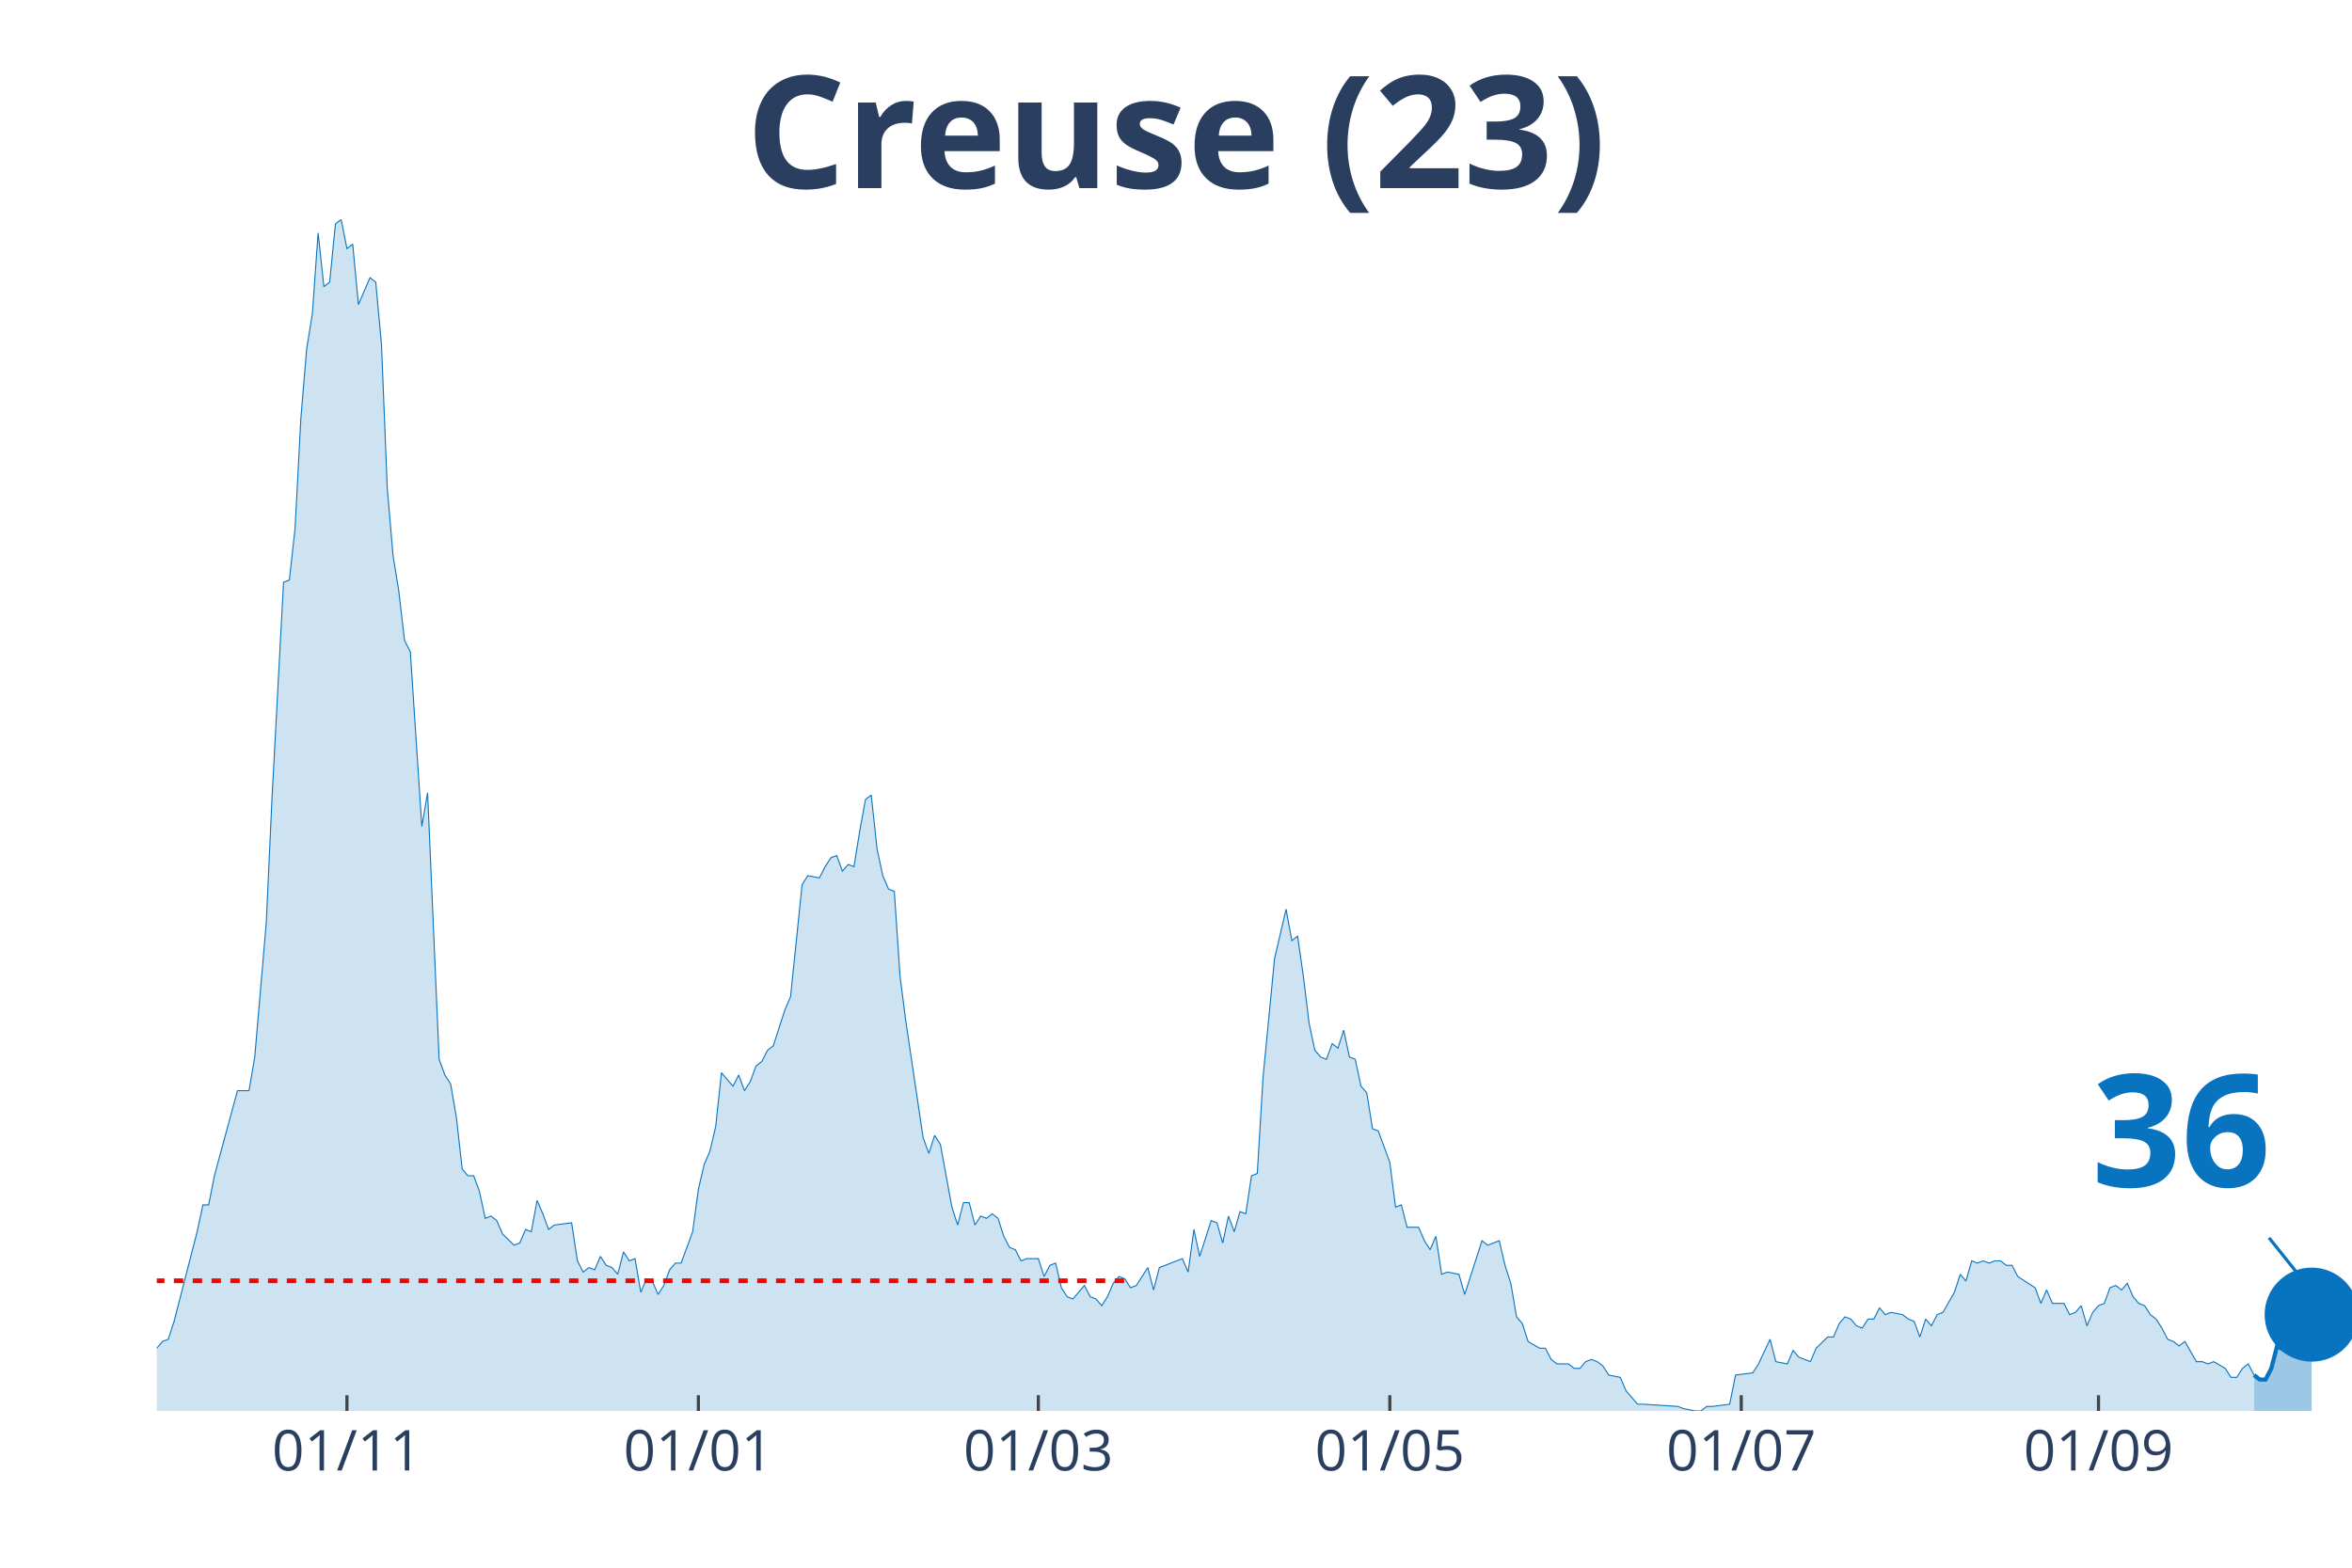
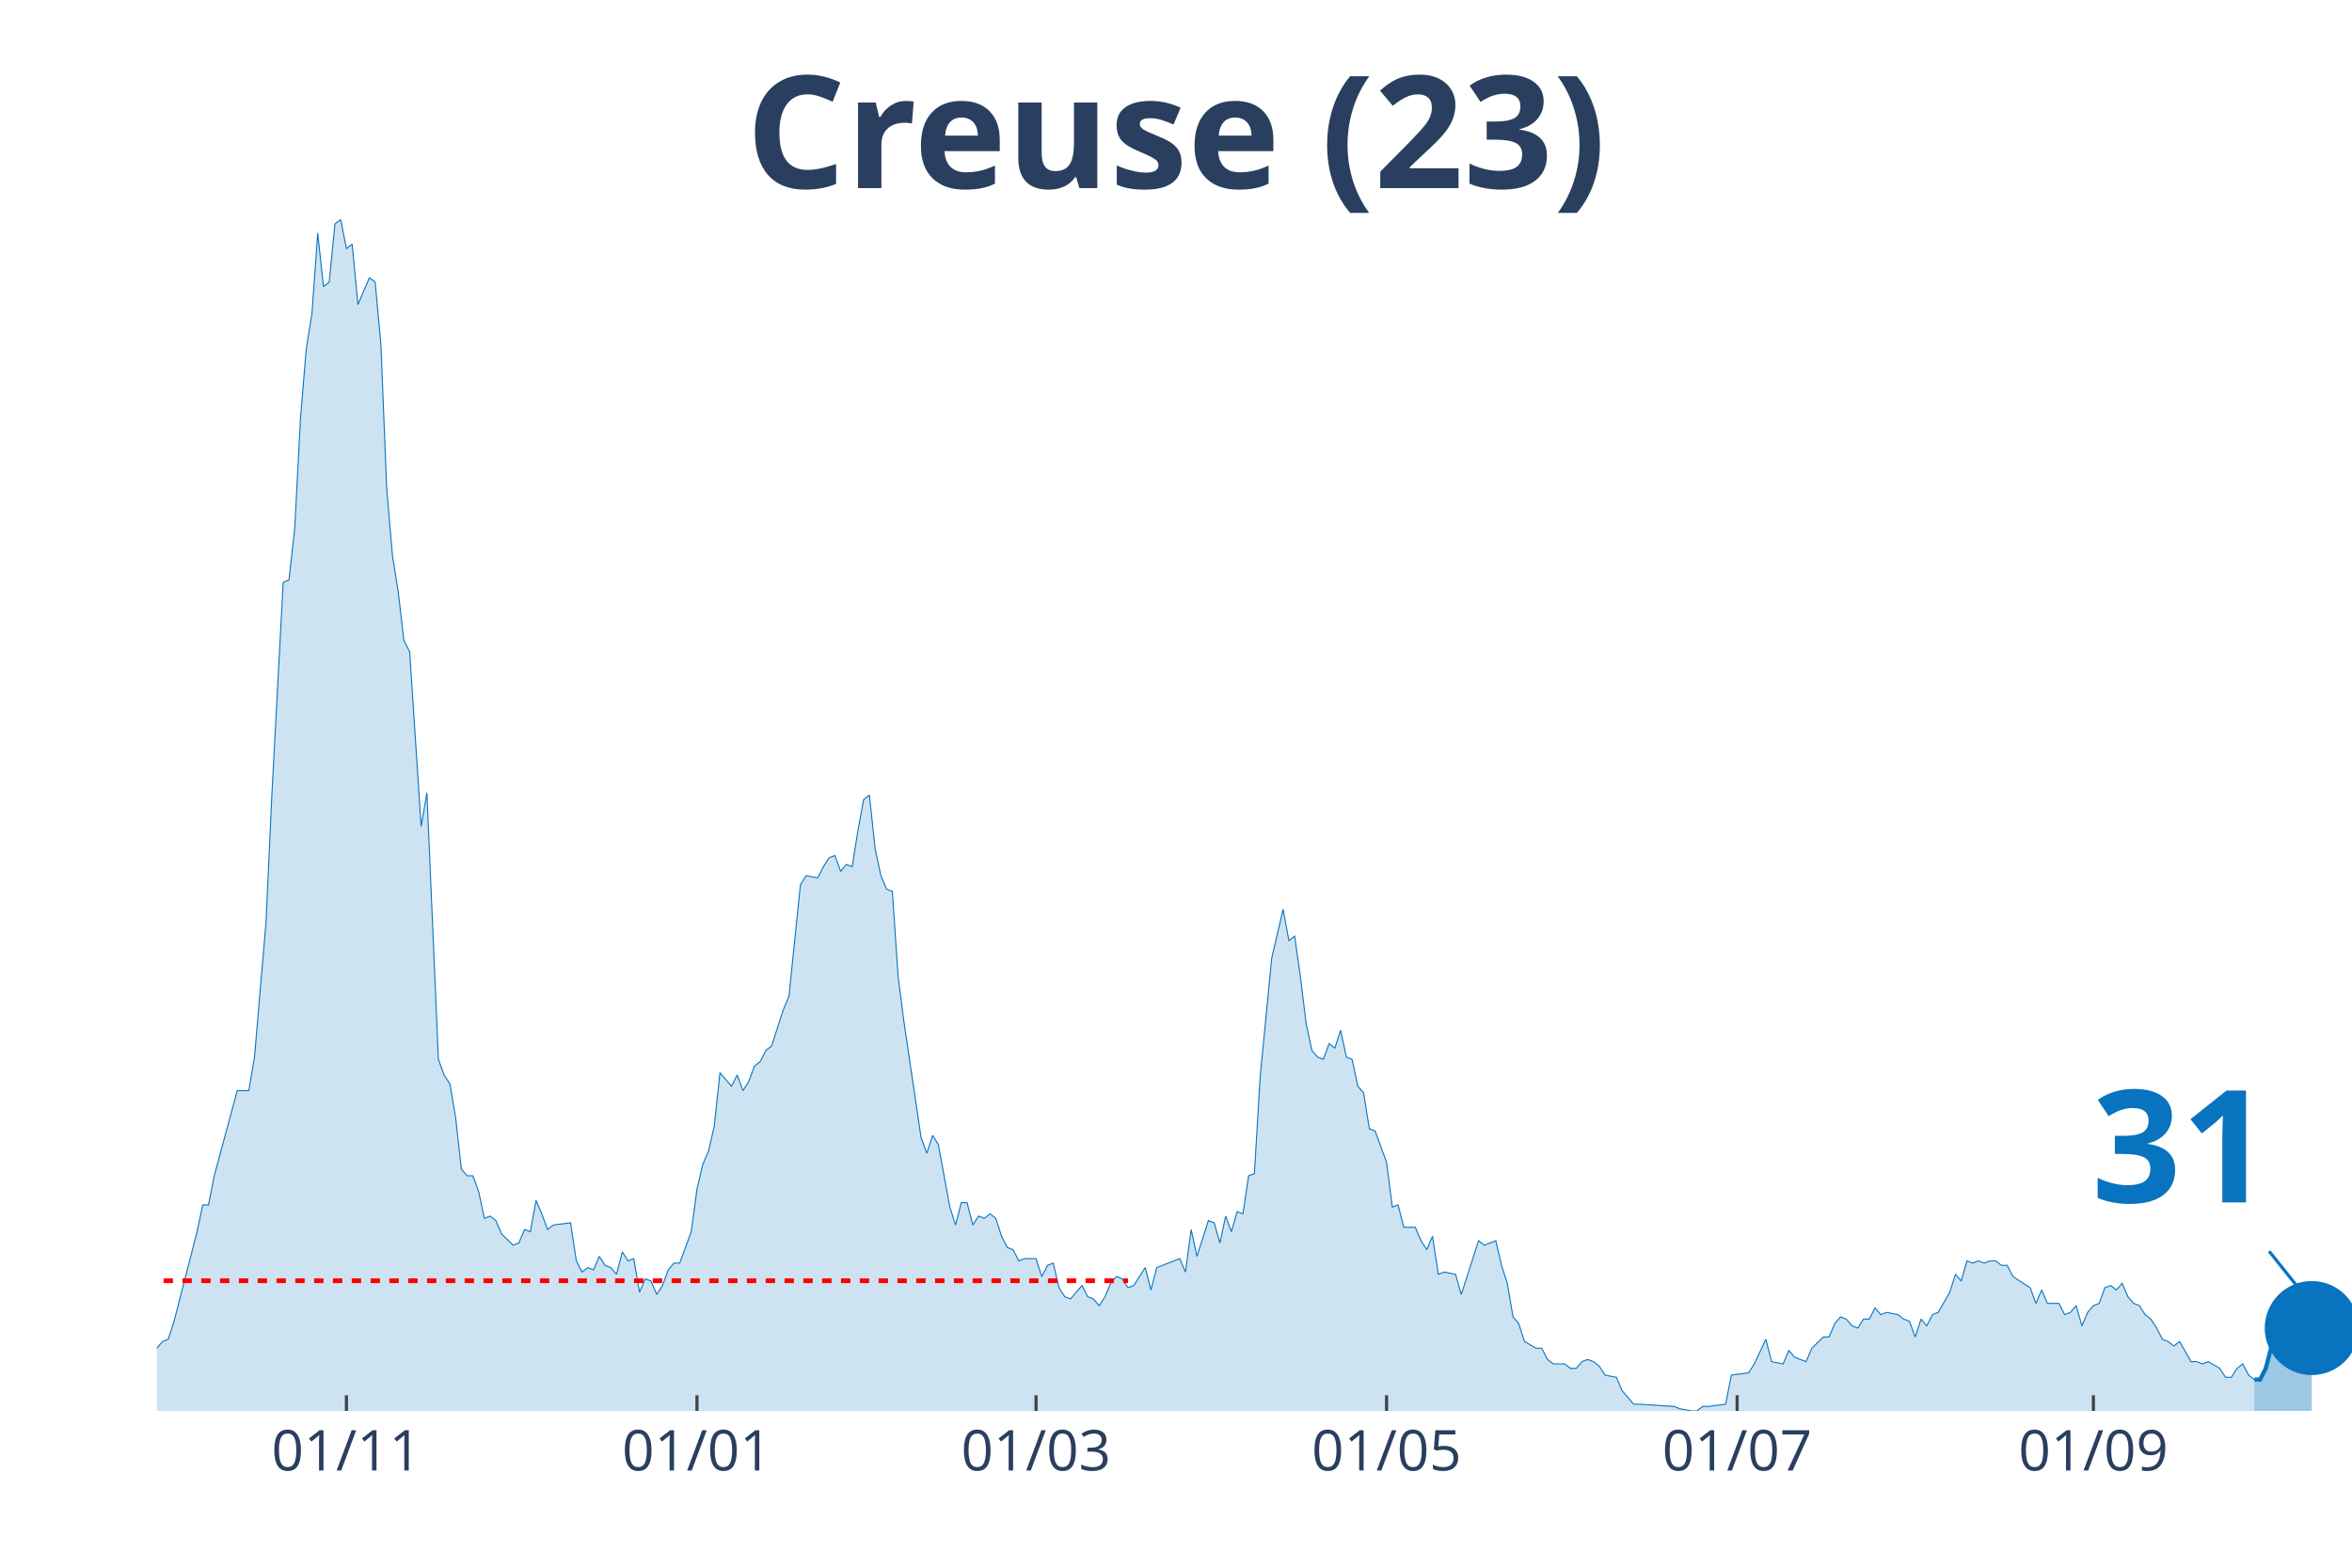
<svg xmlns="http://www.w3.org/2000/svg" class="main-svg" width="1125" height="750" style="" viewBox="0 0 750 500">
  <rect x="0" y="0" width="750" height="500" style="fill: rgb(0, 0, 0); fill-opacity: 0;" />
-   <defs id="defs-ef7489">
+   <defs id="defs-3fa877">
    <g class="clips">
-       <clipPath id="clipef7489xyplot" class="plotclip">
+       <clipPath id="clip3fa877xyplot" class="plotclip">
        <rect width="700" height="380" />
      </clipPath>
-       <clipPath class="axesclip" id="clipef7489x">
+       <clipPath class="axesclip" id="clip3fa877x">
        <rect x="50" y="0" width="700" height="500" />
      </clipPath>
-       <clipPath class="axesclip" id="clipef7489y">
+       <clipPath class="axesclip" id="clip3fa877y">
        <rect x="0" y="70" width="750" height="380" />
      </clipPath>
-       <clipPath class="axesclip" id="clipef7489xy">
+       <clipPath class="axesclip" id="clip3fa877xy">
        <rect x="50" y="70" width="700" height="380" />
      </clipPath>
    </g>
    <g class="gradients" />
  </defs>
  <g class="bglayer">
    <rect class="bg" x="50" y="70" width="700" height="380" style="fill: rgb(0, 0, 0); fill-opacity: 0; stroke-width: 0;" />
  </g>
  <g class="layer-below">
    <g class="imagelayer" />
    <g class="shapelayer" />
  </g>
  <g class="cartesianlayer">
    <g class="subplot xy">
      <g class="layer-subplot">
        <g class="shapelayer" />
        <g class="imagelayer" />
      </g>
      <g class="gridlayer">
        <g class="x">
-           <path class="xgrid crisp" transform="translate(110.63,0)" d="M0,70v380" style="stroke: rgb(255, 255, 255); stroke-opacity: 1; stroke-width: 1px;" />
-           <path class="xgrid crisp" transform="translate(222.7,0)" d="M0,70v380" style="stroke: rgb(255, 255, 255); stroke-opacity: 1; stroke-width: 1px;" />
-           <path class="xgrid crisp" transform="translate(331.1,0)" d="M0,70v380" style="stroke: rgb(255, 255, 255); stroke-opacity: 1; stroke-width: 1px;" />
-           <path class="xgrid crisp" transform="translate(443.18,0)" d="M0,70v380" style="stroke: rgb(255, 255, 255); stroke-opacity: 1; stroke-width: 1px;" />
-           <path class="xgrid crisp" transform="translate(555.25,0)" d="M0,70v380" style="stroke: rgb(255, 255, 255); stroke-opacity: 1; stroke-width: 1px;" />
-           <path class="xgrid crisp" transform="translate(669.16,0)" d="M0,70v380" style="stroke: rgb(255, 255, 255); stroke-opacity: 1; stroke-width: 1px;" />
+           <path class="xgrid crisp" transform="translate(110.47,0)" d="M0,70v380" style="stroke: rgb(255, 255, 255); stroke-opacity: 1; stroke-width: 1px;" />
+           <path class="xgrid crisp" transform="translate(222.25,0)" d="M0,70v380" style="stroke: rgb(255, 255, 255); stroke-opacity: 1; stroke-width: 1px;" />
+           <path class="xgrid crisp" transform="translate(330.37,0)" d="M0,70v380" style="stroke: rgb(255, 255, 255); stroke-opacity: 1; stroke-width: 1px;" />
+           <path class="xgrid crisp" transform="translate(442.15,0)" d="M0,70v380" style="stroke: rgb(255, 255, 255); stroke-opacity: 1; stroke-width: 1px;" />
+           <path class="xgrid crisp" transform="translate(553.93,0)" d="M0,70v380" style="stroke: rgb(255, 255, 255); stroke-opacity: 1; stroke-width: 1px;" />
+           <path class="xgrid crisp" transform="translate(667.54,0)" d="M0,70v380" style="stroke: rgb(255, 255, 255); stroke-opacity: 1; stroke-width: 1px;" />
        </g>
        <g class="y" />
      </g>
      <g class="zerolinelayer" />
      <path class="xlines-below" />
      <path class="ylines-below" />
      <g class="overlines-below" />
      <g class="xaxislayer-below" />
      <g class="yaxislayer-below" />
      <g class="overaxes-below" />
-       <g class="plot" transform="translate(50, 70)" clip-path="url('#clipef7489xyplot')">
+       <g class="plot" transform="translate(50, 70)" clip-path="url('#clip3fa877xyplot')">
        <g class="scatterlayer mlayer">
-           <g class="trace scatter trace94c9b7" style="stroke-miterlimit: 2;">
+           <g class="trace scatter tracee01eda" style="stroke-miterlimit: 2;">
            <g class="fills">
              <g>
-                 <path class="js-fill" d="M668.77,380L-249.87,380L-249.87,376.43L-237.01,369.29L-235.17,369.29L-229.66,370L-227.82,370L-216.8,379.29L-214.96,378.57L-207.61,378.57L-205.77,378.57L-119.42,379.29L-117.59,377.14L-99.21,375.71L-97.38,375L-95.54,374.29L-93.7,367.86L-91.86,367.86L-90.03,362.14L-84.51,359.29L-82.68,358.57L-80.84,362.14L-79,362.14L-75.33,370L-73.49,370L-69.82,373.57L-67.98,373.57L-64.3,372.14L-62.47,372.14L-56.96,372.14L-55.12,375.71L-53.28,377.86L-51.44,374.29L-47.77,372.86L-45.93,368.57L-44.09,369.29L-42.26,367.86L-40.42,365.71L-38.58,367.86L-34.91,369.29L-33.07,372.86L-31.23,367.86L-29.4,368.57L-20.21,364.29L-18.37,367.86L-16.54,365.71L-14.7,368.57L-9.19,366.43L-7.35,363.57L-3.67,363.57L-1.84,360L0,360L1.84,357.86L3.67,357.14L5.51,351.43L12.86,322.86L14.7,314.29L16.54,314.29L18.37,305L25.72,277.86L27.56,277.86L29.4,277.86L31.23,267.14L34.91,224.29L36.75,184.29L40.42,115.71L42.26,115L44.09,98.57L45.93,63.57L47.77,41.43L49.61,30L51.44,4.29L53.28,21.43L55.12,20L56.96,1.43L58.79,0L60.63,9.29L62.47,7.86L64.3,27.14L67.98,18.57L69.82,20L71.65,40L73.49,85.71L75.33,107.14L77.17,118.57L79,134.29L80.84,137.86L84.51,193.57L86.35,182.86L90.03,267.86L91.86,272.86L93.7,275.71L95.54,286.43L97.38,302.86L99.21,305L101.05,305L102.89,310L104.72,318.57L106.56,317.86L108.4,319.29L110.24,323.57L113.91,327.14L115.75,326.43L117.59,322.14L119.42,322.86L121.26,312.86L123.1,317.14L124.93,322.14L126.77,320.71L132.28,320L134.12,332.14L135.96,335.71L137.8,334.29L139.63,335L141.47,330.71L143.31,333.57L145.14,334.29L146.98,336.43L148.82,329.29L150.66,332.14L152.49,331.43L154.33,342.14L156.17,337.86L158.01,338.57L159.84,342.86L161.68,340L163.52,335L165.35,332.86L167.19,332.86L170.87,322.86L172.7,309.29L174.54,301.43L176.38,297.14L178.22,289.29L180.05,272.14L183.73,276.43L185.56,272.86L187.4,277.86L189.24,275L191.08,270L192.91,268.57L194.75,265L196.59,263.57L200.26,252.14L202.1,247.86L205.77,212.14L207.61,209.29L211.29,210L213.12,206.43L214.96,203.57L216.8,202.86L218.64,207.86L220.47,205.71L222.31,206.43L224.15,195L225.98,185L227.82,183.57L229.66,200.71L231.5,209.29L233.33,213.57L235.17,214.29L237.01,241.43L238.85,255.71L244.36,292.86L246.19,297.86L248.03,292.14L249.87,295L253.54,315L255.38,320.71L257.22,313.57L259.06,313.57L260.89,320.71L262.73,317.86L264.57,318.57L266.4,317.14L268.24,318.57L270.08,324.29L271.92,327.86L273.75,328.57L275.59,332.14L277.43,331.43L281.1,331.43L282.94,337.14L284.78,333.57L286.61,332.86L288.45,340.71L290.29,343.57L292.13,344.29L293.96,342.14L295.8,340L297.64,343.57L299.48,344.29L301.31,346.43L303.15,343.57L304.99,339.29L306.82,337.14L308.66,337.86L310.5,340.71L312.34,340L316.01,334.29L317.85,341.43L319.69,334.29L321.52,333.57L327.03,331.43L328.87,335.71L330.71,322.14L332.55,330.71L336.22,319.29L338.06,320L339.9,326.43L341.73,317.86L343.57,322.86L345.41,316.43L347.24,317.14L349.08,305L350.92,304.29L352.76,273.57L356.43,235.71L358.27,227.86L360.1,220L361.94,230L363.78,228.57L365.62,241.43L367.45,256.43L369.29,265L371.13,267.14L372.97,267.86L374.8,262.86L376.64,264.29L378.48,258.57L380.31,267.14L382.15,267.86L383.99,276.43L385.83,278.57L387.66,290L389.5,290.71L391.34,295.71L393.18,300.71L395.01,315L396.85,314.29L398.69,321.43L402.36,321.43L404.2,325.71L406.04,328.57L407.87,324.29L409.71,336.43L411.55,335.71L415.22,336.43L417.06,342.86L422.57,325.71L424.41,327.14L428.08,325.71L429.92,333.57L431.76,339.29L433.6,350L435.43,352.14L437.27,357.86L440.94,360L442.78,360L444.62,363.57L446.46,365L450.13,365L451.97,366.43L453.81,366.43L455.64,364.29L457.48,363.57L459.32,364.29L461.15,365.71L462.99,368.57L466.67,369.29L468.5,373.57L472.18,377.86L474.02,377.86L485.04,378.57L486.88,379.29L490.55,380L492.39,380L494.23,378.57L496.06,378.57L501.57,377.86L503.41,368.57L508.92,367.86L510.76,365L514.44,357.14L516.27,364.29L519.95,365L521.78,360.71L523.62,362.86L525.46,363.57L527.3,364.29L529.13,360L532.81,356.43L534.65,356.43L536.48,352.14L538.32,350L540.16,350.71L541.99,352.86L543.83,353.57L545.67,350.71L547.51,350.71L549.34,347.14L551.18,349.29L553.02,348.57L556.69,349.29L558.53,350.71L560.37,351.43L562.2,356.43L564.04,350.71L565.88,352.86L567.72,349.29L569.55,348.57L573.23,342.14L575.07,336.43L576.9,338.57L578.74,332.14L580.58,332.86L582.41,332.14L584.25,332.86L586.09,332.14L587.93,332.14L589.76,333.57L591.6,333.57L593.44,337.14L598.95,340.71L600.79,345.71L602.62,341.43L604.46,345.71L608.14,345.71L609.97,349.29L611.81,348.57L613.65,346.43L615.49,352.86L617.32,348.57L619.16,346.43L621,345.71L622.83,340.71L624.67,340L626.51,341.43L628.35,339.29L630.18,343.57L632.02,345.71L633.86,346.43L635.7,349.29L637.53,350.71L639.37,353.57L641.21,357.14L643.04,357.86L644.88,359.29L646.72,357.86L650.39,364.29L652.23,364.29L654.07,365L655.91,364.29L659.58,366.43L661.42,369.29L663.25,369.29L665.09,366.43L666.93,365L668.77,368.57" style="fill: rgb(8, 115, 191); fill-opacity: 0.2; stroke-width: 0;" />
+                 <path class="js-fill" d="M668.85,380L-249.21,380L-249.21,376.43L-236.39,369.29L-234.55,369.29L-229.06,370L-227.23,370L-216.23,379.29L-214.4,378.57L-207.07,378.57L-205.24,378.57L-119.11,379.29L-117.28,377.14L-98.95,375.71L-97.12,375L-95.29,374.29L-93.46,367.86L-91.62,367.86L-89.79,362.14L-84.29,359.29L-82.46,358.57L-80.63,362.14L-78.8,362.14L-75.13,370L-73.3,370L-69.63,373.57L-67.8,373.57L-64.14,372.14L-62.3,372.14L-56.81,372.14L-54.97,375.71L-53.14,377.86L-51.31,374.29L-47.64,372.86L-45.81,368.57L-43.98,369.29L-42.15,367.86L-40.31,365.71L-38.48,367.86L-34.82,369.29L-32.98,372.86L-31.15,367.86L-29.32,368.57L-20.16,364.29L-18.32,367.86L-16.49,365.71L-14.66,368.57L-9.16,366.43L-7.33,363.57L-3.66,363.57L-1.83,360L0,360L1.83,357.86L3.66,357.14L5.5,351.43L12.83,322.86L14.66,314.29L16.49,314.29L18.32,305L25.65,277.86L27.49,277.86L29.32,277.86L31.15,267.14L34.82,224.29L36.65,184.29L40.31,115.71L42.15,115L43.98,98.57L45.81,63.57L47.64,41.43L49.48,30L51.31,4.29L53.14,21.43L54.97,20L56.81,1.43L58.64,0L60.47,9.29L62.3,7.86L64.14,27.14L67.8,18.57L69.63,20L71.47,40L73.3,85.71L75.13,107.14L76.96,118.57L78.8,134.29L80.63,137.86L84.29,193.57L86.13,182.86L89.79,267.86L91.62,272.86L93.46,275.71L95.29,286.43L97.12,302.86L98.95,305L100.79,305L102.62,310L104.45,318.57L106.28,317.86L108.12,319.29L109.95,323.57L113.61,327.14L115.45,326.43L117.28,322.14L119.11,322.86L120.94,312.86L122.77,317.14L124.61,322.14L126.44,320.71L131.94,320L133.77,332.14L135.6,335.71L137.43,334.29L139.27,335L141.1,330.71L142.93,333.57L144.76,334.29L146.6,336.43L148.43,329.29L150.26,332.14L152.09,331.43L153.93,342.14L155.76,337.86L157.59,338.57L159.42,342.86L161.26,340L163.09,335L164.92,332.86L166.75,332.86L170.42,322.86L172.25,309.29L174.08,301.43L175.92,297.14L177.75,289.29L179.58,272.14L183.25,276.43L185.08,272.86L186.91,277.86L188.74,275L190.58,270L192.41,268.57L194.24,265L196.07,263.57L199.74,252.14L201.57,247.86L205.24,212.14L207.07,209.29L210.73,210L212.57,206.43L214.4,203.57L216.23,202.86L218.06,207.86L219.9,205.71L221.73,206.43L223.56,195L225.39,185L227.23,183.57L229.06,200.71L230.89,209.29L232.72,213.57L234.55,214.29L236.39,241.43L238.22,255.71L243.72,292.86L245.55,297.86L247.38,292.14L249.21,295L252.88,315L254.71,320.71L256.54,313.57L258.38,313.57L260.21,320.71L262.04,317.86L263.87,318.57L265.71,317.14L267.54,318.57L269.37,324.29L271.2,327.86L273.04,328.57L274.87,332.14L276.7,331.43L280.37,331.43L282.2,337.14L284.03,333.57L285.86,332.86L287.7,340.71L289.53,343.57L291.36,344.29L293.19,342.14L295.03,340L296.86,343.57L298.69,344.29L300.52,346.43L302.36,343.57L304.19,339.29L306.02,337.14L307.85,337.86L309.69,340.71L311.52,340L315.18,334.29L317.02,341.43L318.85,334.29L320.68,333.57L326.18,331.43L328.01,335.71L329.84,322.14L331.68,330.71L335.34,319.29L337.17,320L339.01,326.43L340.84,317.86L342.67,322.86L344.5,316.43L346.34,317.14L348.17,305L350,304.29L351.83,273.57L355.5,235.71L357.33,227.86L359.16,220L360.99,230L362.83,228.57L364.66,241.43L366.49,256.43L368.32,265L370.16,267.14L371.99,267.86L373.82,262.86L375.65,264.29L377.49,258.57L379.32,267.14L381.15,267.86L382.98,276.43L384.82,278.57L386.65,290L388.48,290.71L390.31,295.71L392.15,300.71L393.98,315L395.81,314.29L397.64,321.43L401.31,321.43L403.14,325.71L404.97,328.57L406.81,324.29L408.64,336.43L410.47,335.71L414.14,336.43L415.97,342.86L421.47,325.71L423.3,327.14L426.96,325.71L428.8,333.57L430.63,339.29L432.46,350L434.29,352.14L436.13,357.86L439.79,360L441.62,360L443.46,363.57L445.29,365L448.95,365L450.79,366.43L452.62,366.43L454.45,364.29L456.28,363.57L458.12,364.29L459.95,365.71L461.78,368.57L465.45,369.29L467.28,373.57L470.94,377.86L472.77,377.86L483.77,378.57L485.6,379.29L489.27,380L491.1,380L492.93,378.57L494.76,378.57L500.26,377.86L502.09,368.57L507.59,367.86L509.42,365L513.09,357.14L514.92,364.29L518.59,365L520.42,360.71L522.25,362.86L524.08,363.57L525.92,364.29L527.75,360L531.41,356.43L533.25,356.43L535.08,352.14L536.91,350L538.74,350.71L540.58,352.86L542.41,353.57L544.24,350.71L546.07,350.71L547.91,347.14L549.74,349.29L551.57,348.57L555.24,349.29L557.07,350.71L558.9,351.43L560.73,356.43L562.57,350.71L564.4,352.86L566.23,349.29L568.06,348.57L571.73,342.14L573.56,336.43L575.39,338.57L577.23,332.14L579.06,332.86L580.89,332.14L582.72,332.86L584.55,332.14L586.39,332.14L588.22,333.57L590.05,333.57L591.88,337.14L597.38,340.71L599.21,345.71L601.05,341.43L602.88,345.71L606.54,345.71L608.38,349.29L610.21,348.57L612.04,346.43L613.87,352.86L615.71,348.57L617.54,346.43L619.37,345.71L621.2,340.71L623.04,340L624.87,341.43L626.7,339.29L628.53,343.57L630.37,345.71L632.2,346.43L634.03,349.29L635.86,350.71L637.7,353.57L639.53,357.14L641.36,357.86L643.19,359.29L645.03,357.86L648.69,364.29L650.52,364.29L652.36,365L654.19,364.29L657.85,366.43L659.69,369.29L661.52,369.29L663.35,366.43L665.18,365L667.02,368.57L668.85,370" style="fill: rgb(8, 115, 191); fill-opacity: 0.2; stroke-width: 0;" />
              </g>
            </g>
            <g class="errorbars" />
            <g class="lines">
-               <path class="js-line" d="M-249.87,376.43L-237.01,369.29L-235.17,369.29L-229.66,370L-227.82,370L-216.8,379.29L-214.96,378.57L-207.61,378.57L-205.77,378.57L-119.42,379.29L-117.59,377.14L-99.21,375.71L-97.38,375L-95.54,374.29L-93.7,367.86L-91.86,367.86L-90.03,362.14L-84.51,359.29L-82.68,358.57L-80.84,362.14L-79,362.14L-75.33,370L-73.49,370L-69.82,373.57L-67.98,373.57L-64.3,372.14L-62.47,372.14L-56.96,372.14L-55.12,375.71L-53.28,377.86L-51.44,374.29L-47.77,372.86L-45.93,368.57L-44.09,369.29L-42.26,367.86L-40.42,365.71L-38.58,367.86L-34.91,369.29L-33.07,372.86L-31.23,367.86L-29.4,368.57L-20.21,364.29L-18.37,367.86L-16.54,365.71L-14.7,368.57L-9.19,366.43L-7.35,363.57L-3.67,363.57L-1.84,360L0,360L1.84,357.86L3.67,357.14L5.51,351.43L12.86,322.86L14.7,314.29L16.54,314.29L18.37,305L25.72,277.86L27.56,277.86L29.4,277.86L31.23,267.14L34.91,224.29L36.75,184.29L40.42,115.71L42.26,115L44.09,98.57L45.93,63.57L47.77,41.43L49.61,30L51.44,4.29L53.28,21.43L55.12,20L56.96,1.43L58.79,0L60.63,9.29L62.47,7.86L64.3,27.14L67.98,18.57L69.82,20L71.65,40L73.49,85.71L75.33,107.14L77.17,118.57L79,134.29L80.84,137.86L84.51,193.57L86.35,182.86L90.03,267.86L91.86,272.86L93.7,275.71L95.54,286.43L97.38,302.86L99.21,305L101.05,305L102.89,310L104.72,318.57L106.56,317.86L108.4,319.29L110.24,323.57L113.91,327.14L115.75,326.43L117.59,322.14L119.42,322.86L121.26,312.86L123.1,317.14L124.93,322.14L126.77,320.71L132.28,320L134.12,332.14L135.96,335.71L137.8,334.29L139.63,335L141.47,330.71L143.31,333.57L145.14,334.29L146.98,336.43L148.82,329.29L150.66,332.14L152.49,331.43L154.33,342.14L156.17,337.86L158.01,338.57L159.84,342.86L161.68,340L163.52,335L165.35,332.86L167.19,332.86L170.87,322.86L172.7,309.29L174.54,301.43L176.38,297.14L178.22,289.29L180.05,272.14L183.73,276.43L185.56,272.86L187.4,277.86L189.24,275L191.08,270L192.91,268.57L194.75,265L196.59,263.57L200.26,252.14L202.1,247.86L205.77,212.14L207.61,209.29L211.29,210L213.12,206.43L214.96,203.57L216.8,202.86L218.64,207.86L220.47,205.71L222.31,206.43L224.15,195L225.98,185L227.82,183.57L229.66,200.71L231.5,209.29L233.33,213.57L235.17,214.29L237.01,241.43L238.85,255.71L244.36,292.86L246.19,297.86L248.03,292.14L249.87,295L253.54,315L255.38,320.71L257.22,313.57L259.06,313.57L260.89,320.71L262.73,317.86L264.57,318.57L266.4,317.14L268.24,318.57L270.08,324.29L271.92,327.86L273.75,328.57L275.59,332.14L277.43,331.43L281.1,331.43L282.94,337.14L284.78,333.57L286.61,332.86L288.45,340.71L290.29,343.57L292.13,344.29L293.96,342.14L295.8,340L297.64,343.57L299.48,344.29L301.31,346.43L303.15,343.57L304.99,339.29L306.82,337.14L308.66,337.86L310.5,340.71L312.34,340L316.01,334.29L317.85,341.43L319.69,334.29L321.52,333.57L327.03,331.43L328.87,335.71L330.71,322.14L332.55,330.71L336.22,319.29L338.06,320L339.9,326.43L341.73,317.86L343.57,322.86L345.41,316.43L347.24,317.14L349.08,305L350.92,304.29L352.76,273.57L356.43,235.71L358.27,227.86L360.1,220L361.94,230L363.78,228.57L365.62,241.43L367.45,256.43L369.29,265L371.13,267.14L372.97,267.86L374.8,262.86L376.64,264.29L378.48,258.57L380.31,267.14L382.15,267.86L383.99,276.43L385.83,278.57L387.66,290L389.5,290.71L391.34,295.71L393.18,300.71L395.01,315L396.85,314.29L398.69,321.43L402.36,321.43L404.2,325.71L406.04,328.57L407.87,324.29L409.71,336.43L411.55,335.71L415.22,336.43L417.06,342.86L422.57,325.71L424.41,327.14L428.08,325.71L429.92,333.57L431.76,339.29L433.6,350L435.43,352.14L437.27,357.86L440.94,360L442.78,360L444.62,363.57L446.46,365L450.13,365L451.97,366.43L453.81,366.43L455.64,364.29L457.48,363.57L459.32,364.29L461.15,365.71L462.99,368.57L466.67,369.29L468.5,373.57L472.18,377.86L474.02,377.86L485.04,378.57L486.88,379.29L490.55,380L492.39,380L494.23,378.57L496.06,378.57L501.57,377.86L503.41,368.57L508.92,367.86L510.76,365L514.44,357.14L516.27,364.29L519.95,365L521.78,360.71L523.62,362.86L525.46,363.57L527.3,364.29L529.13,360L532.81,356.43L534.65,356.43L536.48,352.14L538.32,350L540.16,350.71L541.99,352.86L543.83,353.57L545.67,350.71L547.51,350.71L549.34,347.14L551.18,349.29L553.02,348.57L556.69,349.29L558.53,350.71L560.37,351.43L562.2,356.43L564.04,350.71L565.88,352.86L567.72,349.29L569.55,348.57L573.23,342.14L575.07,336.43L576.9,338.57L578.74,332.14L580.58,332.86L582.41,332.14L584.25,332.86L586.09,332.14L587.93,332.14L589.76,333.57L591.6,333.57L593.44,337.14L598.95,340.71L600.79,345.71L602.62,341.43L604.46,345.71L608.14,345.71L609.97,349.29L611.81,348.57L613.65,346.43L615.49,352.86L617.32,348.57L619.16,346.43L621,345.71L622.83,340.71L624.67,340L626.51,341.43L628.35,339.29L630.18,343.57L632.02,345.71L633.86,346.43L635.7,349.29L637.53,350.71L639.37,353.57L641.21,357.14L643.04,357.86L644.88,359.29L646.72,357.86L650.39,364.29L652.23,364.29L654.07,365L655.91,364.29L659.58,366.43L661.42,369.29L663.25,369.29L665.09,366.43L666.93,365L668.77,368.57" style="vector-effect: non-scaling-stroke; fill: none; stroke: rgb(8, 115, 191); stroke-opacity: 1; stroke-width: 0.5px; opacity: 1;" />
+               <path class="js-line" d="M-249.21,376.43L-236.39,369.29L-234.55,369.29L-229.06,370L-227.23,370L-216.23,379.29L-214.4,378.57L-207.07,378.57L-205.24,378.57L-119.11,379.29L-117.28,377.14L-98.95,375.71L-97.12,375L-95.29,374.29L-93.46,367.86L-91.62,367.86L-89.79,362.14L-84.29,359.29L-82.46,358.57L-80.63,362.14L-78.8,362.14L-75.13,370L-73.3,370L-69.63,373.57L-67.8,373.57L-64.14,372.14L-62.3,372.14L-56.81,372.14L-54.97,375.71L-53.14,377.86L-51.31,374.29L-47.64,372.86L-45.81,368.57L-43.98,369.29L-42.15,367.86L-40.31,365.71L-38.48,367.86L-34.82,369.29L-32.98,372.86L-31.15,367.86L-29.32,368.57L-20.16,364.29L-18.32,367.86L-16.49,365.71L-14.66,368.57L-9.16,366.43L-7.33,363.57L-3.66,363.57L-1.83,360L0,360L1.83,357.86L3.66,357.14L5.5,351.43L12.83,322.86L14.66,314.29L16.49,314.29L18.32,305L25.65,277.86L27.49,277.86L29.32,277.86L31.15,267.14L34.82,224.29L36.65,184.29L40.31,115.71L42.15,115L43.98,98.57L45.81,63.57L47.64,41.43L49.48,30L51.31,4.29L53.14,21.43L54.97,20L56.81,1.43L58.64,0L60.47,9.29L62.3,7.86L64.14,27.14L67.8,18.57L69.63,20L71.47,40L73.3,85.71L75.13,107.14L76.96,118.57L78.8,134.29L80.63,137.86L84.29,193.57L86.13,182.86L89.79,267.86L91.62,272.86L93.46,275.71L95.29,286.43L97.12,302.86L98.95,305L100.79,305L102.62,310L104.45,318.57L106.28,317.86L108.12,319.29L109.95,323.57L113.61,327.14L115.45,326.43L117.28,322.14L119.11,322.86L120.94,312.86L122.77,317.14L124.61,322.14L126.44,320.71L131.94,320L133.77,332.14L135.6,335.71L137.43,334.29L139.27,335L141.1,330.71L142.93,333.57L144.76,334.29L146.6,336.43L148.43,329.29L150.26,332.14L152.09,331.43L153.93,342.14L155.76,337.86L157.59,338.57L159.42,342.86L161.26,340L163.09,335L164.92,332.86L166.75,332.86L170.42,322.86L172.25,309.29L174.08,301.43L175.92,297.14L177.75,289.29L179.58,272.14L183.25,276.43L185.08,272.86L186.91,277.86L188.74,275L190.58,270L192.41,268.57L194.24,265L196.07,263.57L199.74,252.14L201.57,247.86L205.24,212.14L207.07,209.29L210.73,210L212.57,206.43L214.4,203.57L216.23,202.86L218.06,207.86L219.9,205.71L221.73,206.43L223.56,195L225.39,185L227.23,183.57L229.06,200.71L230.89,209.29L232.72,213.57L234.55,214.29L236.39,241.43L238.22,255.71L243.72,292.86L245.55,297.86L247.38,292.14L249.21,295L252.88,315L254.71,320.71L256.54,313.57L258.38,313.57L260.21,320.71L262.04,317.86L263.87,318.57L265.71,317.14L267.54,318.57L269.37,324.29L271.2,327.86L273.04,328.57L274.87,332.14L276.7,331.43L280.37,331.43L282.2,337.14L284.03,333.57L285.86,332.86L287.7,340.71L289.53,343.57L291.36,344.29L293.19,342.14L295.03,340L296.86,343.57L298.69,344.29L300.52,346.43L302.36,343.57L304.19,339.29L306.02,337.14L307.85,337.86L309.69,340.71L311.52,340L315.18,334.29L317.02,341.43L318.85,334.29L320.68,333.57L326.18,331.43L328.01,335.71L329.84,322.14L331.68,330.71L335.34,319.29L337.17,320L339.01,326.43L340.84,317.86L342.67,322.86L344.5,316.43L346.34,317.14L348.17,305L350,304.29L351.83,273.57L355.5,235.71L357.33,227.86L359.16,220L360.99,230L362.83,228.57L364.66,241.43L366.49,256.43L368.32,265L370.16,267.14L371.99,267.86L373.82,262.86L375.65,264.29L377.49,258.57L379.32,267.14L381.15,267.86L382.98,276.43L384.82,278.57L386.65,290L388.48,290.71L390.31,295.71L392.15,300.71L393.98,315L395.81,314.29L397.64,321.43L401.31,321.43L403.14,325.71L404.97,328.57L406.81,324.29L408.64,336.43L410.47,335.71L414.14,336.43L415.97,342.86L421.47,325.71L423.3,327.14L426.96,325.71L428.8,333.57L430.63,339.29L432.46,350L434.29,352.14L436.13,357.86L439.79,360L441.62,360L443.46,363.57L445.29,365L448.95,365L450.79,366.43L452.62,366.43L454.45,364.29L456.28,363.57L458.12,364.29L459.95,365.71L461.78,368.57L465.45,369.29L467.28,373.57L470.94,377.86L472.77,377.86L483.77,378.57L485.6,379.29L489.27,380L491.1,380L492.93,378.57L494.76,378.57L500.26,377.86L502.09,368.57L507.59,367.86L509.42,365L513.09,357.14L514.92,364.29L518.59,365L520.42,360.71L522.25,362.86L524.08,363.57L525.92,364.29L527.75,360L531.41,356.43L533.25,356.43L535.08,352.14L536.91,350L538.74,350.71L540.58,352.86L542.41,353.57L544.24,350.71L546.07,350.71L547.91,347.14L549.74,349.29L551.57,348.57L555.24,349.29L557.07,350.71L558.9,351.43L560.73,356.43L562.57,350.71L564.4,352.86L566.23,349.29L568.06,348.57L571.73,342.14L573.56,336.43L575.39,338.57L577.23,332.14L579.06,332.86L580.89,332.14L582.72,332.86L584.55,332.14L586.39,332.14L588.22,333.57L590.05,333.57L591.88,337.14L597.38,340.71L599.21,345.71L601.05,341.43L602.88,345.71L606.54,345.71L608.38,349.29L610.21,348.57L612.04,346.43L613.87,352.86L615.71,348.57L617.54,346.43L619.37,345.71L621.2,340.71L623.04,340L624.87,341.43L626.7,339.29L628.53,343.57L630.37,345.71L632.2,346.43L634.03,349.29L635.86,350.71L637.7,353.57L639.53,357.14L641.36,357.86L643.19,359.29L645.03,357.86L648.69,364.29L650.52,364.29L652.36,365L654.19,364.29L657.85,366.43L659.69,369.29L661.52,369.29L663.35,366.43L665.18,365L667.02,368.57L668.85,370" style="vector-effect: non-scaling-stroke; fill: none; stroke: rgb(8, 115, 191); stroke-opacity: 1; stroke-width: 0.5px; opacity: 1;" />
            </g>
            <g class="points" />
            <g class="text" />
          </g>
-           <g class="trace scatter trace564d8a" style="stroke-miterlimit: 2;">
+           <g class="trace scatter trace87b105" style="stroke-miterlimit: 2;">
            <g class="fills">
              <g>
-                 <path class="js-fill" d="M687.14,380L668.77,380L668.77,368.57L670.6,370L672.44,370L674.28,366.43L676.12,359.29L679.79,361.43L681.63,356.43L683.46,350.71L685.3,350L687.14,349.29" style="fill: rgb(8, 115, 191); fill-opacity: 0.4; stroke-width: 0;" />
+                 <path class="js-fill" d="M687.17,380L668.85,380L668.85,370L670.68,370L672.51,366.43L674.35,359.29L676.18,360.71L678.01,361.43L679.84,356.43L681.68,350.71L683.51,350L685.34,349.29L687.17,353.57" style="fill: rgb(8, 115, 191); fill-opacity: 0.4; stroke-width: 0;" />
              </g>
            </g>
            <g class="errorbars" />
            <g class="lines">
-               <path class="js-line" d="M668.77,368.57L670.6,370L672.44,370L674.28,366.43L676.12,359.29L679.79,361.43L681.63,356.43L683.46,350.71L685.3,350L687.14,349.29" style="vector-effect: non-scaling-stroke; fill: none; stroke: rgb(8, 115, 191); stroke-opacity: 1; stroke-width: 2px; opacity: 1;" />
+               <path class="js-line" d="M668.85,370L670.68,370L672.51,366.43L674.35,359.29L676.18,360.71L678.01,361.43L679.84,356.43L681.68,350.71L683.51,350L685.34,349.29L687.17,353.57" style="vector-effect: non-scaling-stroke; fill: none; stroke: rgb(8, 115, 191); stroke-opacity: 1; stroke-width: 2px; opacity: 1;" />
            </g>
            <g class="points" />
            <g class="text" />
          </g>
-           <g class="trace scatter traced1a482" style="stroke-miterlimit: 2; opacity: 1;">
+           <g class="trace scatter tracee99b67" style="stroke-miterlimit: 2; opacity: 1;">
            <g class="fills" />
            <g class="errorbars" />
            <g class="lines" />
            <g class="points">
-               <path class="point" transform="translate(687.14,349.29)" d="M15,0A15,15 0 1,1 0,-15A15,15 0 0,1 15,0Z" style="opacity: 1; stroke-width: 0px; fill: rgb(8, 115, 191); fill-opacity: 1;" />
+               <path class="point" transform="translate(687.17,353.57)" d="M15,0A15,15 0 1,1 0,-15A15,15 0 0,1 15,0Z" style="opacity: 1; stroke-width: 0px; fill: rgb(8, 115, 191); fill-opacity: 1;" />
            </g>
            <g class="text" />
          </g>
        </g>
      </g>
      <g class="overplot" />
      <path class="xlines-above crisp" style="fill: none; stroke-width: 1px; stroke: rgb(0, 0, 0); stroke-opacity: 0;" d="" />
      <path class="ylines-above crisp" style="fill: none;" d="M0,0" />
      <g class="overlines-above" />
      <g class="xaxislayer-above">
-         <path class="xtick ticks crisp" d="M0,450v-5" transform="translate(110.63,0)" style="stroke: rgb(68, 68, 68); stroke-opacity: 1; stroke-width: 1px;" />
-         <path class="xtick ticks crisp" d="M0,450v-5" transform="translate(222.7,0)" style="stroke: rgb(68, 68, 68); stroke-opacity: 1; stroke-width: 1px;" />
-         <path class="xtick ticks crisp" d="M0,450v-5" transform="translate(331.1,0)" style="stroke: rgb(68, 68, 68); stroke-opacity: 1; stroke-width: 1px;" />
-         <path class="xtick ticks crisp" d="M0,450v-5" transform="translate(443.18,0)" style="stroke: rgb(68, 68, 68); stroke-opacity: 1; stroke-width: 1px;" />
-         <path class="xtick ticks crisp" d="M0,450v-5" transform="translate(555.25,0)" style="stroke: rgb(68, 68, 68); stroke-opacity: 1; stroke-width: 1px;" />
-         <path class="xtick ticks crisp" d="M0,450v-5" transform="translate(669.16,0)" style="stroke: rgb(68, 68, 68); stroke-opacity: 1; stroke-width: 1px;" />
+         <path class="xtick ticks crisp" d="M0,450v-5" transform="translate(110.47,0)" style="stroke: rgb(68, 68, 68); stroke-opacity: 1; stroke-width: 1px;" />
+         <path class="xtick ticks crisp" d="M0,450v-5" transform="translate(222.25,0)" style="stroke: rgb(68, 68, 68); stroke-opacity: 1; stroke-width: 1px;" />
+         <path class="xtick ticks crisp" d="M0,450v-5" transform="translate(330.37,0)" style="stroke: rgb(68, 68, 68); stroke-opacity: 1; stroke-width: 1px;" />
+         <path class="xtick ticks crisp" d="M0,450v-5" transform="translate(442.15,0)" style="stroke: rgb(68, 68, 68); stroke-opacity: 1; stroke-width: 1px;" />
+         <path class="xtick ticks crisp" d="M0,450v-5" transform="translate(553.93,0)" style="stroke: rgb(68, 68, 68); stroke-opacity: 1; stroke-width: 1px;" />
+         <path class="xtick ticks crisp" d="M0,450v-5" transform="translate(667.54,0)" style="stroke: rgb(68, 68, 68); stroke-opacity: 1; stroke-width: 1px;" />
        <g class="xtick">
-           <text text-anchor="middle" x="0" y="469" transform="translate(110.63,0)" style="font-family: 'Open Sans', verdana, arial, sans-serif; font-size: 18px; fill: rgb(42, 63, 95); fill-opacity: 1; white-space: pre;">01/11</text>
+           <text text-anchor="middle" x="0" y="469" transform="translate(110.47,0)" style="font-family: 'Open Sans', verdana, arial, sans-serif; font-size: 18px; fill: rgb(42, 63, 95); fill-opacity: 1; white-space: pre;">01/11</text>
        </g>
        <g class="xtick">
-           <text text-anchor="middle" x="0" y="469" transform="translate(222.7,0)" style="font-family: 'Open Sans', verdana, arial, sans-serif; font-size: 18px; fill: rgb(42, 63, 95); fill-opacity: 1; white-space: pre;">01/01</text>
+           <text text-anchor="middle" x="0" y="469" transform="translate(222.25,0)" style="font-family: 'Open Sans', verdana, arial, sans-serif; font-size: 18px; fill: rgb(42, 63, 95); fill-opacity: 1; white-space: pre;">01/01</text>
        </g>
        <g class="xtick">
-           <text text-anchor="middle" x="0" y="469" transform="translate(331.1,0)" style="font-family: 'Open Sans', verdana, arial, sans-serif; font-size: 18px; fill: rgb(42, 63, 95); fill-opacity: 1; white-space: pre;">01/03</text>
+           <text text-anchor="middle" x="0" y="469" transform="translate(330.37,0)" style="font-family: 'Open Sans', verdana, arial, sans-serif; font-size: 18px; fill: rgb(42, 63, 95); fill-opacity: 1; white-space: pre;">01/03</text>
        </g>
        <g class="xtick">
-           <text text-anchor="middle" x="0" y="469" transform="translate(443.18,0)" style="font-family: 'Open Sans', verdana, arial, sans-serif; font-size: 18px; fill: rgb(42, 63, 95); fill-opacity: 1; white-space: pre;">01/05</text>
+           <text text-anchor="middle" x="0" y="469" transform="translate(442.15,0)" style="font-family: 'Open Sans', verdana, arial, sans-serif; font-size: 18px; fill: rgb(42, 63, 95); fill-opacity: 1; white-space: pre;">01/05</text>
        </g>
        <g class="xtick">
-           <text text-anchor="middle" x="0" y="469" transform="translate(555.25,0)" style="font-family: 'Open Sans', verdana, arial, sans-serif; font-size: 18px; fill: rgb(42, 63, 95); fill-opacity: 1; white-space: pre;">01/07</text>
+           <text text-anchor="middle" x="0" y="469" transform="translate(553.93,0)" style="font-family: 'Open Sans', verdana, arial, sans-serif; font-size: 18px; fill: rgb(42, 63, 95); fill-opacity: 1; white-space: pre;">01/07</text>
        </g>
        <g class="xtick">
-           <text text-anchor="middle" x="0" y="469" transform="translate(669.16,0)" style="font-family: 'Open Sans', verdana, arial, sans-serif; font-size: 18px; fill: rgb(42, 63, 95); fill-opacity: 1; white-space: pre;">01/09</text>
+           <text text-anchor="middle" x="0" y="469" transform="translate(667.54,0)" style="font-family: 'Open Sans', verdana, arial, sans-serif; font-size: 18px; fill: rgb(42, 63, 95); fill-opacity: 1; white-space: pre;">01/09</text>
        </g>
      </g>
      <g class="yaxislayer-above" />
      <g class="overaxes-above" />
    </g>
  </g>
  <g class="polarlayer" />
  <g class="ternarylayer" />
  <g class="geolayer" />
  <g class="funnelarealayer" />
  <g class="pielayer" />
  <g class="treemaplayer" />
  <g class="sunburstlayer" />
  <g class="glimages" />
-   <defs id="topdefs-ef7489">
+   <defs id="topdefs-3fa877">
    <g class="clips" />
  </defs>
  <g class="layer-above">
    <g class="imagelayer" />
    <g class="shapelayer">
-       <path data-index="0" fill-rule="evenodd" d="M-982.55,408.48L360.5,408.48" clip-path="url('#clipef7489xy')" style="opacity: 1; stroke: rgb(255, 0, 0); stroke-opacity: 1; fill: rgb(0, 0, 0); fill-opacity: 0; stroke-dasharray: 3px, 3px; stroke-width: 1.5px;" />
+       <path data-index="0" fill-rule="evenodd" d="M-979.84,408.48L359.69,408.48" clip-path="url('#clip3fa877xy')" style="opacity: 1; stroke: rgb(255, 0, 0); stroke-opacity: 1; fill: rgb(0, 0, 0); fill-opacity: 0; stroke-dasharray: 3px, 3px; stroke-width: 1.5px;" />
    </g>
  </g>
  <g class="infolayer">
    <g class="g-gtitle">
      <text class="gtitle" x="375" y="25" text-anchor="middle" dy="0.7em" style="font-family: 'Open Sans', verdana, arial, sans-serif; font-size: 50px; fill: rgb(42, 63, 95); opacity: 1; font-weight: normal; white-space: pre;">
        <tspan style="font-weight:bold">Creuse (23)</tspan>
      </text>
    </g>
    <g class="g-xtitle" />
    <g class="annotation" data-index="0" style="opacity: 1;">
-       <g class="annotation-text-g" transform="rotate(0,695.14,359.29)">
-         <g class="cursor-pointer" transform="translate(652, 323)">
+       <g class="annotation-text-g" transform="rotate(0,695.17,363.57)">
+         <g class="cursor-pointer" transform="translate(652, 328)">
          <rect class="bg" x="0.5" y="0.5" width="86" height="71" style="stroke-width: 1px; stroke: rgb(0, 0, 0); stroke-opacity: 0; fill: rgb(255, 255, 255); fill-opacity: 0.6;" />
          <text class="annotation-text" text-anchor="middle" x="43.531" y="55.5" style="font-family: 'Open Sans', verdana, arial, sans-serif; font-size: 50px; fill: rgb(8, 115, 191); fill-opacity: 1; white-space: pre;">
-             <tspan style="font-weight:bold">36 </tspan>
+             <tspan style="font-weight:bold">31 </tspan>
          </text>
        </g>
      </g>
      <g class="annotation-arrow-g" style="opacity: 1;">
-         <path d="M723.54,394.79L735.14,409.29" style="stroke-width: 1px; stroke: rgb(8, 115, 191); stroke-opacity: 1; stroke-dasharray: 0px, 0px, 18.569px, 18.569px;" />
+         <path d="M723.57,399.07L735.17,413.57" style="stroke-width: 1px; stroke: rgb(8, 115, 191); stroke-opacity: 1; stroke-dasharray: 0px, 0px, 18.569px, 18.569px;" />
      </g>
    </g>
  </g>
</svg>
